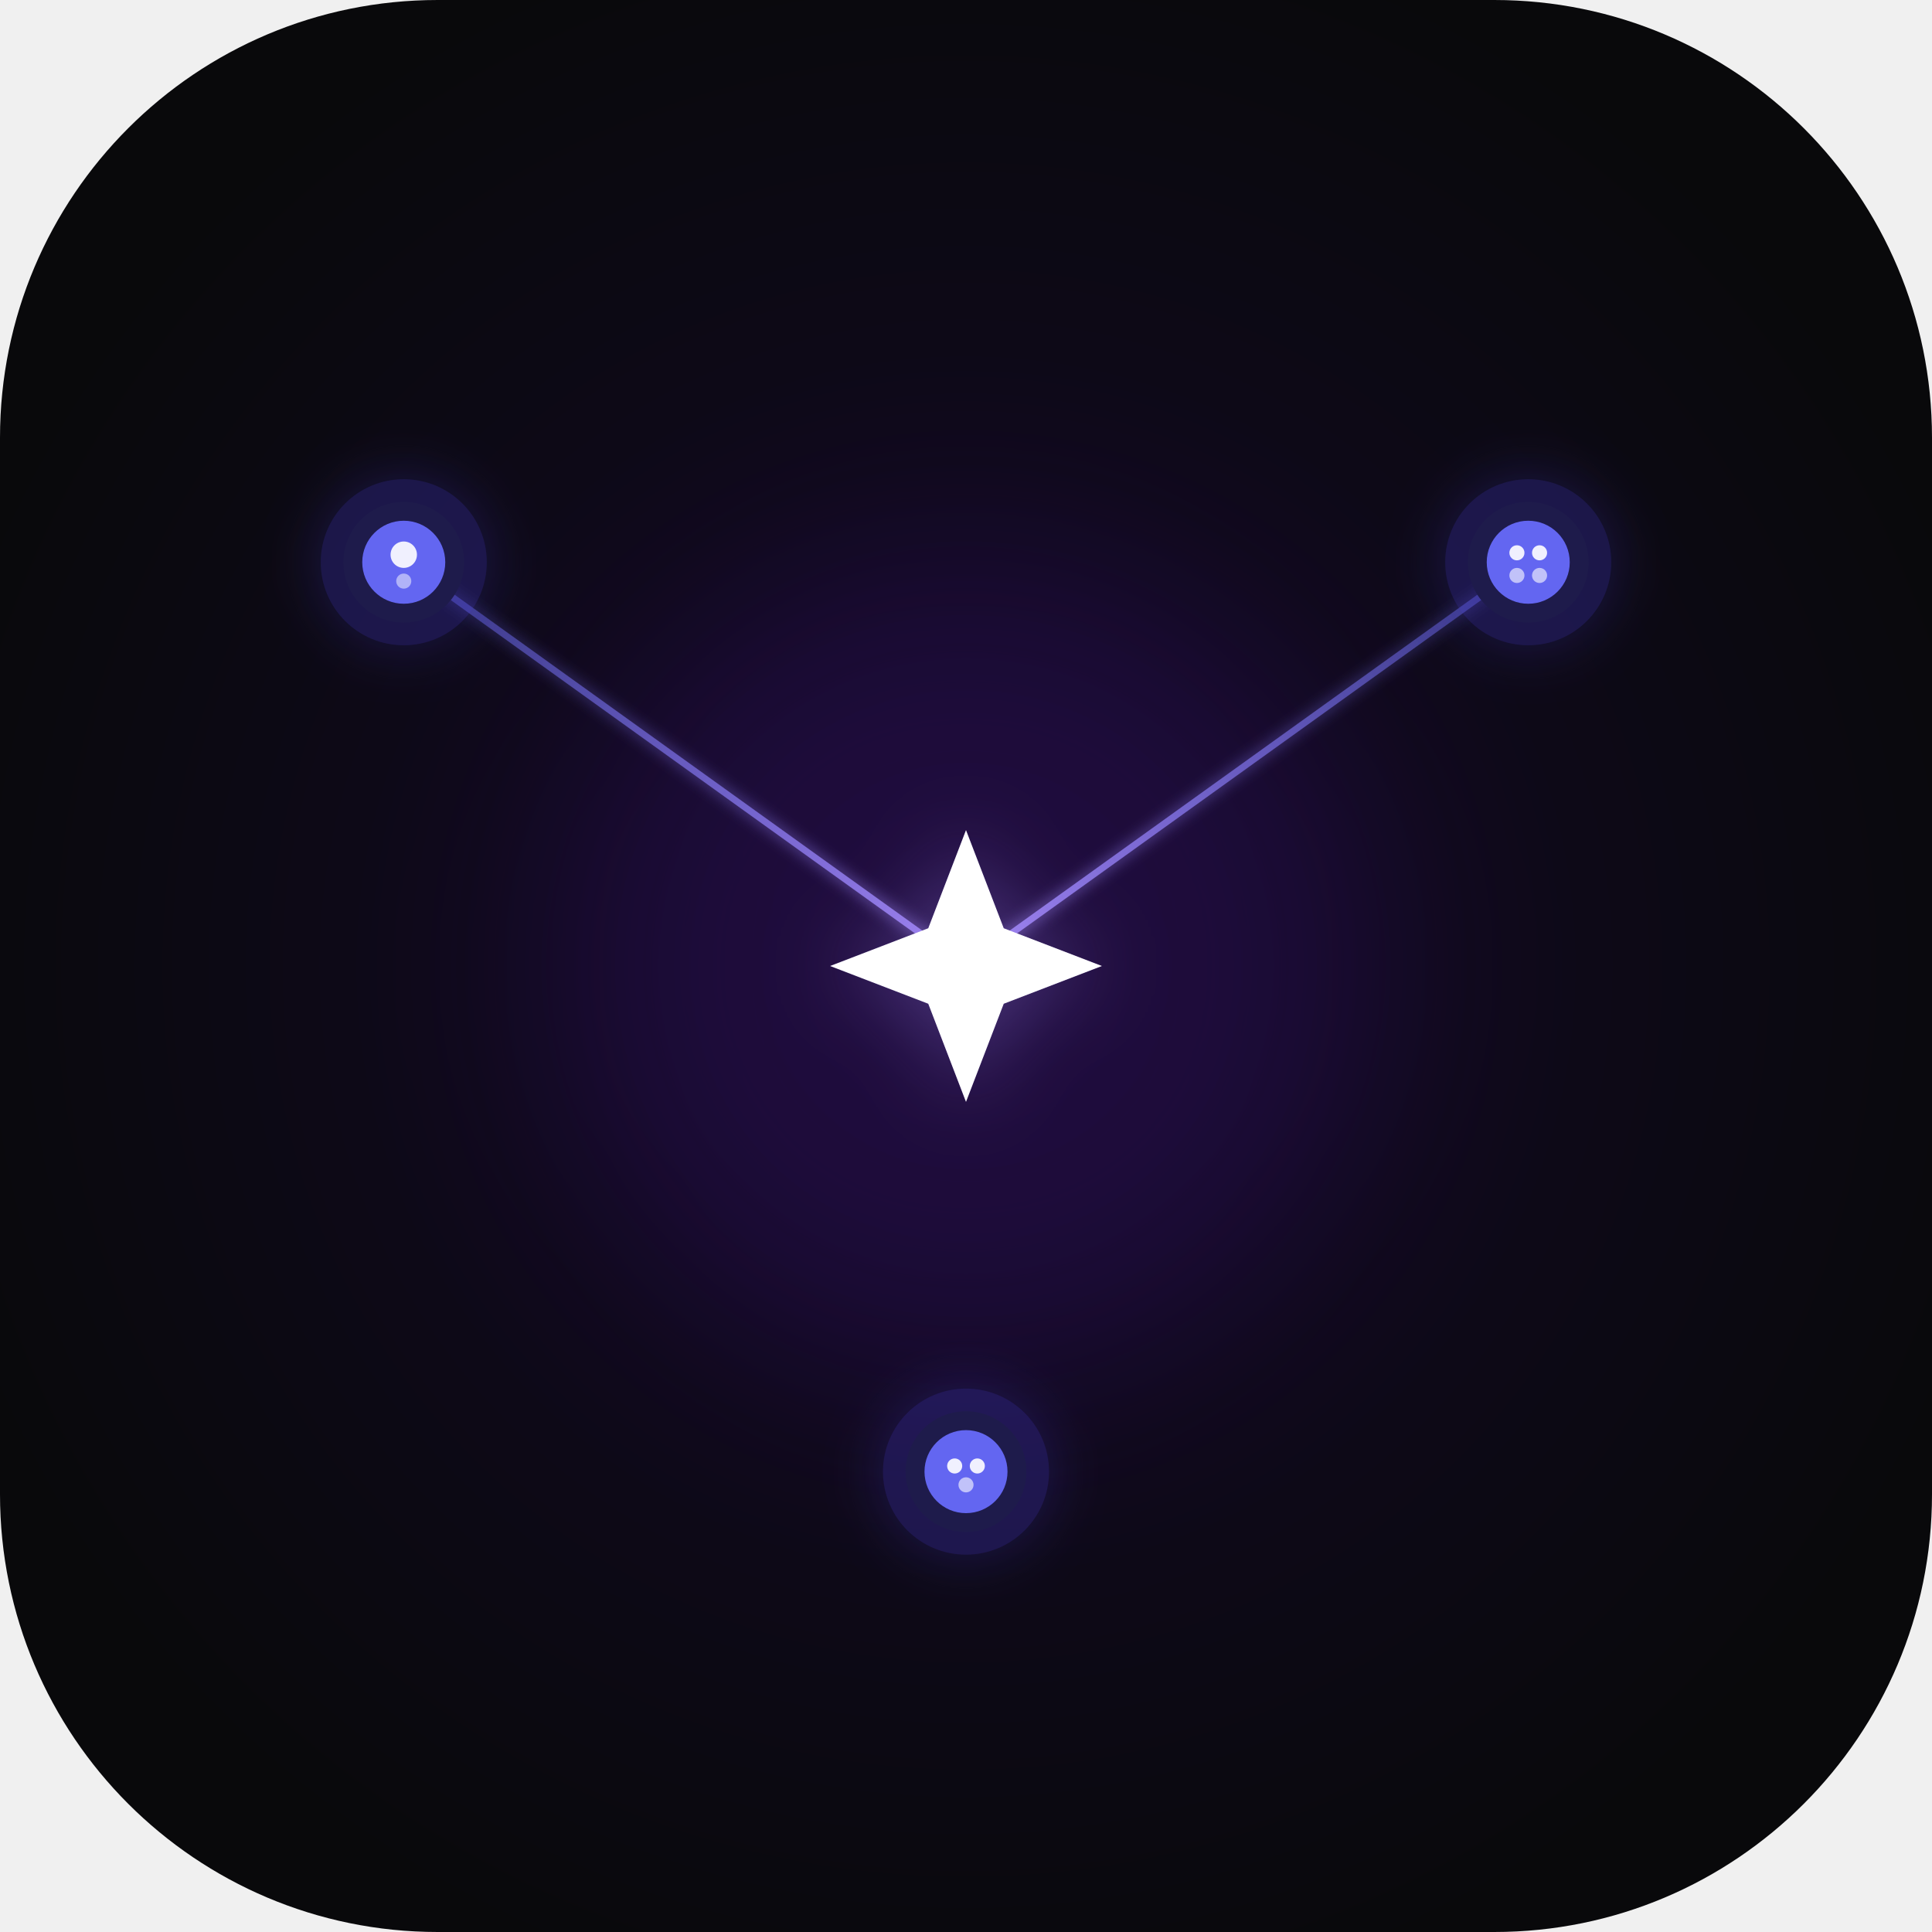
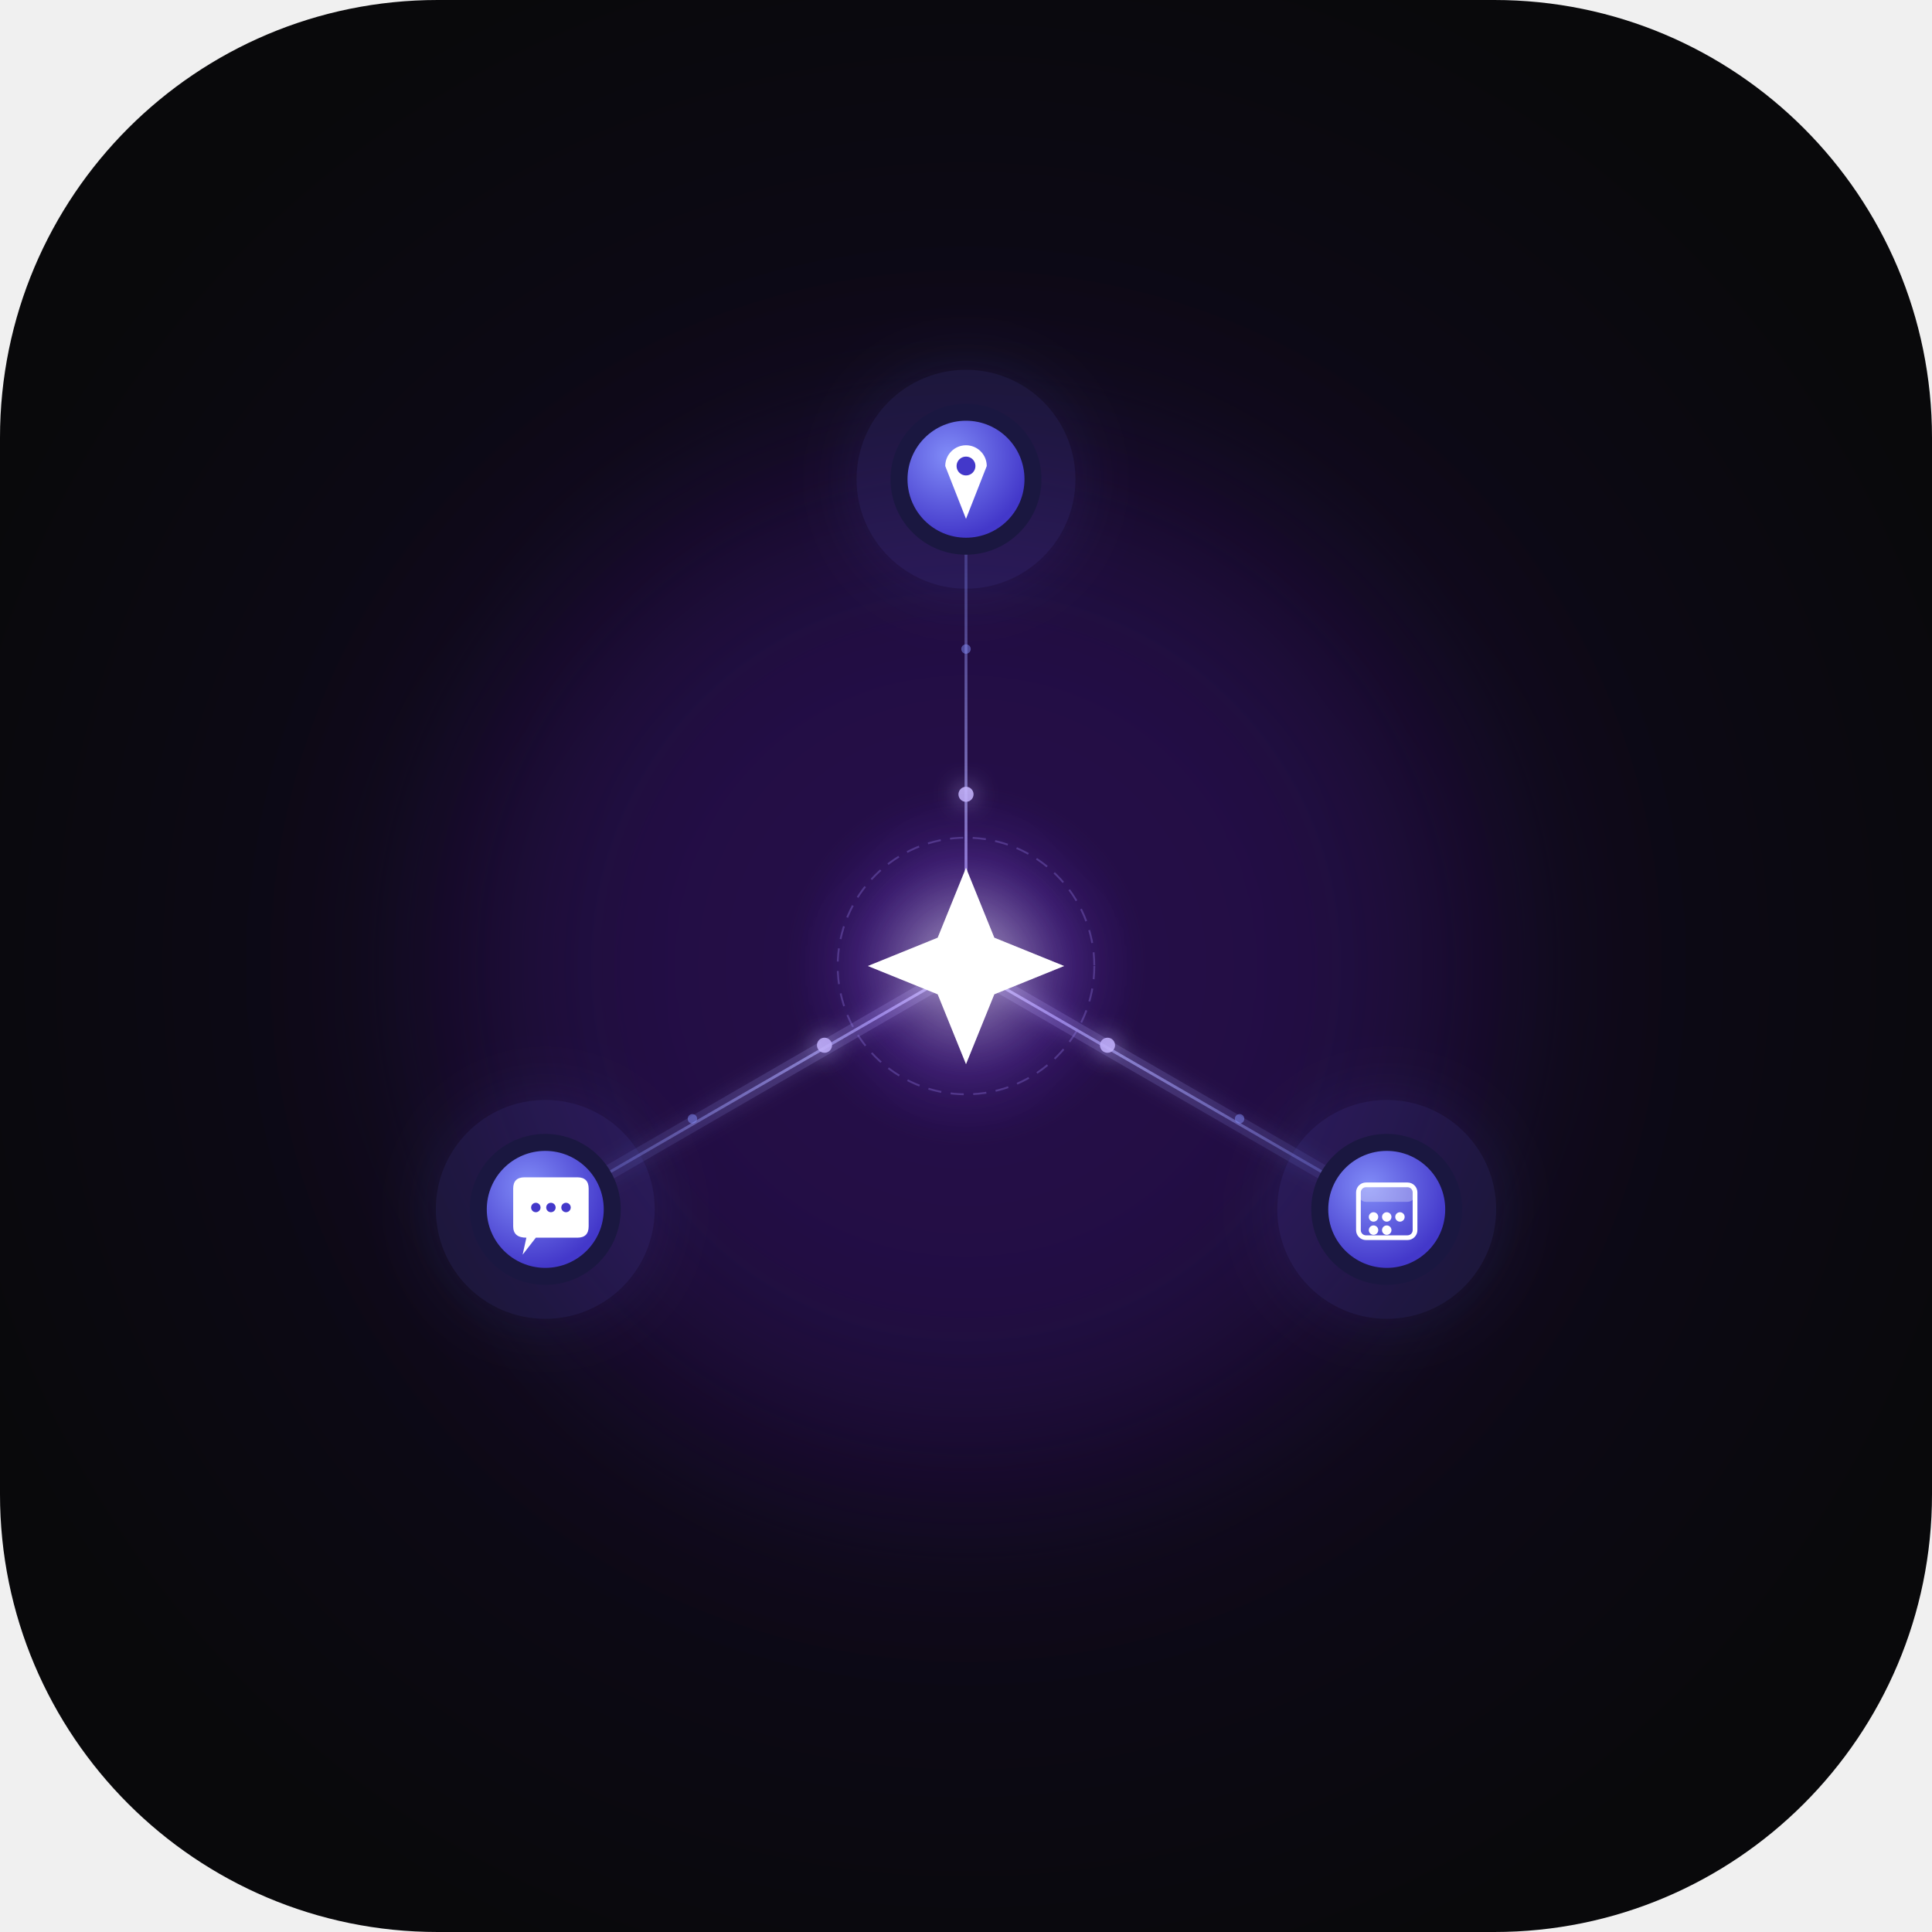
<svg xmlns="http://www.w3.org/2000/svg" width="1024" height="1024" viewBox="0 0 1024 1024">
  <defs>
    <radialGradient id="bg" cx="50%" cy="50%" r="55%">
      <stop offset="0%" stop-color="#130828" />
      <stop offset="100%" stop-color="#09090b" />
    </radialGradient>
-     <linearGradient id="line1" x1="214" y1="298" x2="512" y2="512" gradientUnits="userSpaceOnUse">
-       <stop offset="0%" stop-color="#6366f1" stop-opacity="0.4" />
-       <stop offset="100%" stop-color="#a78bfa" stop-opacity="0.9" />
+     <radialGradient id="nodeFill" cx="35%" cy="30%" r="70%">
+       <stop offset="0%" stop-color="#818cf8" />
+       <stop offset="100%" stop-color="#4338ca" />
+     </radialGradient>
+     <radialGradient id="centerPulse" cx="50%" cy="50%" r="50%">
+       <stop offset="0%" stop-color="#ddd6fe" />
+       <stop offset="60%" stop-color="#7c3aed" stop-opacity="0.35" />
+       <stop offset="100%" stop-color="#4c1d95" stop-opacity="0" />
+     </radialGradient>
+     <linearGradient id="lineTop" x1="512" y1="254" x2="512" y2="512" gradientUnits="userSpaceOnUse">
+       <stop offset="0%" stop-color="#818cf8" stop-opacity="0.2" />
+       <stop offset="100%" stop-color="#c4b5fd" stop-opacity="0.9" />
    </linearGradient>
-     <linearGradient id="line2" x1="810" y1="298" x2="512" y2="512" gradientUnits="userSpaceOnUse">
-       <stop offset="0%" stop-color="#6366f1" stop-opacity="0.4" />
-       <stop offset="100%" stop-color="#a78bfa" stop-opacity="0.9" />
+     <linearGradient id="lineRight" x1="735" y1="641" x2="512" y2="512" gradientUnits="userSpaceOnUse">
+       <stop offset="0%" stop-color="#818cf8" stop-opacity="0.2" />
+       <stop offset="100%" stop-color="#c4b5fd" stop-opacity="0.9" />
    </linearGradient>
-     <linearGradient id="line3" x1="512" y1="780" x2="512" y2="512" gradientUnits="userSpaceOnUse">
-       <stop offset="0%" stop-color="#6366f1" stop-opacity="0.4" />
-       <stop offset="100%" stop-color="#a78bfa" stop-opacity="0.9" />
+     <linearGradient id="lineLeft" x1="289" y1="641" x2="512" y2="512" gradientUnits="userSpaceOnUse">
+       <stop offset="0%" stop-color="#818cf8" stop-opacity="0.2" />
+       <stop offset="100%" stop-color="#c4b5fd" stop-opacity="0.9" />
    </linearGradient>
-     <filter id="ambGlow" x="-40%" y="-40%" width="180%" height="180%">
-       <feGaussianBlur stdDeviation="50" />
+     <filter id="ambGlow" x="-50%" y="-50%" width="200%" height="200%">
+       <feGaussianBlur stdDeviation="55" />
    </filter>
-     <filter id="nodeGlow" x="-120%" y="-120%" width="340%" height="340%">
-       <feGaussianBlur in="SourceGraphic" stdDeviation="16" result="blur" />
+     <filter id="nodeGlow" x="-80%" y="-80%" width="260%" height="260%">
+       <feGaussianBlur in="SourceGraphic" stdDeviation="18" result="blur" />
      <feMerge>
        <feMergeNode in="blur" />
        <feMergeNode in="SourceGraphic" />
      </feMerge>
    </filter>
-     <filter id="centerGlow" x="-80%" y="-80%" width="260%" height="260%">
+     <filter id="lineGlow" x="-30%" y="-30%" width="160%" height="160%">
+       <feGaussianBlur in="SourceGraphic" stdDeviation="5" result="blur" />
+       <feMerge>
+         <feMergeNode in="blur" />
+         <feMergeNode in="SourceGraphic" />
+       </feMerge>
+     </filter>
+     <filter id="centerGlow" x="-120%" y="-120%" width="340%" height="340%">
      <feGaussianBlur in="SourceGraphic" stdDeviation="22" result="blur" />
      <feMerge>
        <feMergeNode in="blur" />
        <feMergeNode in="SourceGraphic" />
      </feMerge>
    </filter>
-     <filter id="lineGlow" x="-10%" y="-10%" width="120%" height="120%">
-       <feGaussianBlur in="SourceGraphic" stdDeviation="4" result="blur" />
+     <filter id="dotGlow" x="-200%" y="-200%" width="500%" height="500%">
+       <feGaussianBlur in="SourceGraphic" stdDeviation="6" result="blur" />
      <feMerge>
        <feMergeNode in="blur" />
        <feMergeNode in="SourceGraphic" />
      </feMerge>
    </filter>
  </defs>
  <rect width="1024" height="1024" rx="232" fill="url(#bg)" />
-   <circle cx="512" cy="512" r="220" fill="#6d28d9" opacity="0.14" filter="url(#ambGlow)" />
-   <line x1="214" y1="298" x2="512" y2="512" stroke="url(#line1)" stroke-width="3.5" stroke-linecap="round" filter="url(#lineGlow)" />
-   <line x1="810" y1="298" x2="512" y2="512" stroke="url(#line2)" stroke-width="3.5" stroke-linecap="round" filter="url(#lineGlow)" />
-   <line x1="512" y1="780" x2="512" y2="512" stroke="url(#line3)" stroke-width="3.5" stroke-linecap="round" filter="url(#lineGlow)" />
-   <circle cx="214" cy="298" r="44" fill="#4338ca" opacity="0.3" filter="url(#nodeGlow)" />
-   <circle cx="214" cy="298" r="32" fill="#1e1b4b" />
-   <circle cx="214" cy="298" r="22" fill="#6366f1" />
-   <circle cx="214" cy="294" r="7" fill="white" opacity="0.9" />
-   <circle cx="214" cy="308" r="4" fill="white" opacity="0.5" />
-   <circle cx="810" cy="298" r="44" fill="#4338ca" opacity="0.3" filter="url(#nodeGlow)" />
-   <circle cx="810" cy="298" r="32" fill="#1e1b4b" />
-   <circle cx="810" cy="298" r="22" fill="#6366f1" />
-   <circle cx="804" cy="293" r="4" fill="white" opacity="0.9" />
-   <circle cx="816" cy="293" r="4" fill="white" opacity="0.9" />
-   <circle cx="804" cy="305" r="4" fill="white" opacity="0.6" />
-   <circle cx="816" cy="305" r="4" fill="white" opacity="0.6" />
-   <circle cx="512" cy="780" r="44" fill="#4338ca" opacity="0.3" filter="url(#nodeGlow)" />
-   <circle cx="512" cy="780" r="32" fill="#1e1b4b" />
-   <circle cx="512" cy="780" r="22" fill="#6366f1" />
-   <circle cx="506" cy="777" r="4" fill="white" opacity="0.9" />
-   <circle cx="518" cy="777" r="4" fill="white" opacity="0.9" />
-   <circle cx="512" cy="787" r="4" fill="white" opacity="0.6" />
-   <path d="M 512 440 L 532 492 L 584 512            L 532 532 L 512 584            L 492 532 L 440 512            L 492 492 Z" fill="#a78bfa" opacity="0.35" filter="url(#centerGlow)" />
-   <path d="M 512 440 L 532 492 L 584 512            L 532 532 L 512 584            L 492 532 L 440 512            L 492 492 Z" fill="white" />
+   <circle cx="512" cy="512" r="270" fill="#6d28d9" opacity="0.20" filter="url(#ambGlow)" />
+   <line x1="512" y1="254" x2="512" y2="512" stroke="url(#lineTop)" stroke-width="8" stroke-linecap="round" opacity="0.35" filter="url(#lineGlow)" />
+   <line x1="735" y1="641" x2="512" y2="512" stroke="url(#lineRight)" stroke-width="8" stroke-linecap="round" opacity="0.35" filter="url(#lineGlow)" />
+   <line x1="289" y1="641" x2="512" y2="512" stroke="url(#lineLeft)" stroke-width="8" stroke-linecap="round" opacity="0.35" filter="url(#lineGlow)" />
+   <line x1="512" y1="254" x2="512" y2="512" stroke="url(#lineTop)" stroke-width="1.5" stroke-linecap="round" />
+   <line x1="735" y1="641" x2="512" y2="512" stroke="url(#lineRight)" stroke-width="1.5" stroke-linecap="round" />
+   <line x1="289" y1="641" x2="512" y2="512" stroke="url(#lineLeft)" stroke-width="1.5" stroke-linecap="round" />
+   <circle cx="512" cy="421" r="4" fill="#c4b5fd" opacity="0.9" filter="url(#dotGlow)" />
+   <circle cx="512" cy="344" r="2.5" fill="#818cf8" opacity="0.5" />
+   <circle cx="587" cy="554" r="4" fill="#c4b5fd" opacity="0.9" filter="url(#dotGlow)" />
+   <circle cx="657" cy="593" r="2.5" fill="#818cf8" opacity="0.5" />
+   <circle cx="437" cy="554" r="4" fill="#c4b5fd" opacity="0.9" filter="url(#dotGlow)" />
+   <circle cx="367" cy="593" r="2.5" fill="#818cf8" opacity="0.5" />
+   <circle cx="512" cy="254" r="58" fill="#6366f1" opacity="0.14" filter="url(#nodeGlow)" />
+   <circle cx="512" cy="254" r="40" fill="#1a1740" />
+   <circle cx="512" cy="254" r="31" fill="url(#nodeFill)" />
+   <path d="M 501 247 A 11 11 0 1 1 523 247 L 512 275 Z" fill="white" />
+   <circle cx="512" cy="247" r="5" fill="#4338ca" />
+   <circle cx="735" cy="641" r="58" fill="#6366f1" opacity="0.14" filter="url(#nodeGlow)" />
+   <circle cx="735" cy="641" r="40" fill="#1a1740" />
+   <circle cx="735" cy="641" r="31" fill="url(#nodeFill)" />
+   <rect x="720" y="628" width="30" height="28" rx="4" fill="none" stroke="white" stroke-width="2.5" />
+   <rect x="720" y="628" width="30" height="9" rx="4" fill="white" opacity="0.3" />
+   <circle cx="728" cy="645" r="2.5" fill="white" />
+   <circle cx="735" cy="645" r="2.5" fill="white" />
+   <circle cx="742" cy="645" r="2.5" fill="white" />
+   <circle cx="728" cy="652" r="2.5" fill="white" />
+   <circle cx="735" cy="652" r="2.5" fill="white" />
+   <circle cx="289" cy="641" r="58" fill="#6366f1" opacity="0.14" filter="url(#nodeGlow)" />
+   <circle cx="289" cy="641" r="40" fill="#1a1740" />
+   <circle cx="289" cy="641" r="31" fill="url(#nodeFill)" />
+   <path d="M 272 630 Q 272 624 278 624 L 306 624 Q 312 624 312 630            L 312 650 Q 312 656 306 656 L 284 656 L 277 665 L 279 656            Q 272 656 272 650 Z" fill="white" />
+   <circle cx="284" cy="640" r="2.5" fill="#4338ca" />
+   <circle cx="292" cy="640" r="2.5" fill="#4338ca" />
+   <circle cx="300" cy="640" r="2.5" fill="#4338ca" />
+   <circle cx="512" cy="512" r="96" fill="url(#centerPulse)" opacity="0.55" />
+   <circle cx="512" cy="512" r="68" fill="none" stroke="#a78bfa" stroke-width="1" stroke-opacity="0.28" stroke-dasharray="7 5" />
+   <path d="M 512 460 L 527 497 L 564 512            L 527 527 L 512 564            L 497 527 L 460 512            L 497 497 Z" fill="white" opacity="0.35" filter="url(#centerGlow)" />
+   <path d="M 512 460 L 527 497 L 564 512            L 527 527 L 512 564            L 497 527 L 460 512            L 497 497 Z" fill="white" />
</svg>
